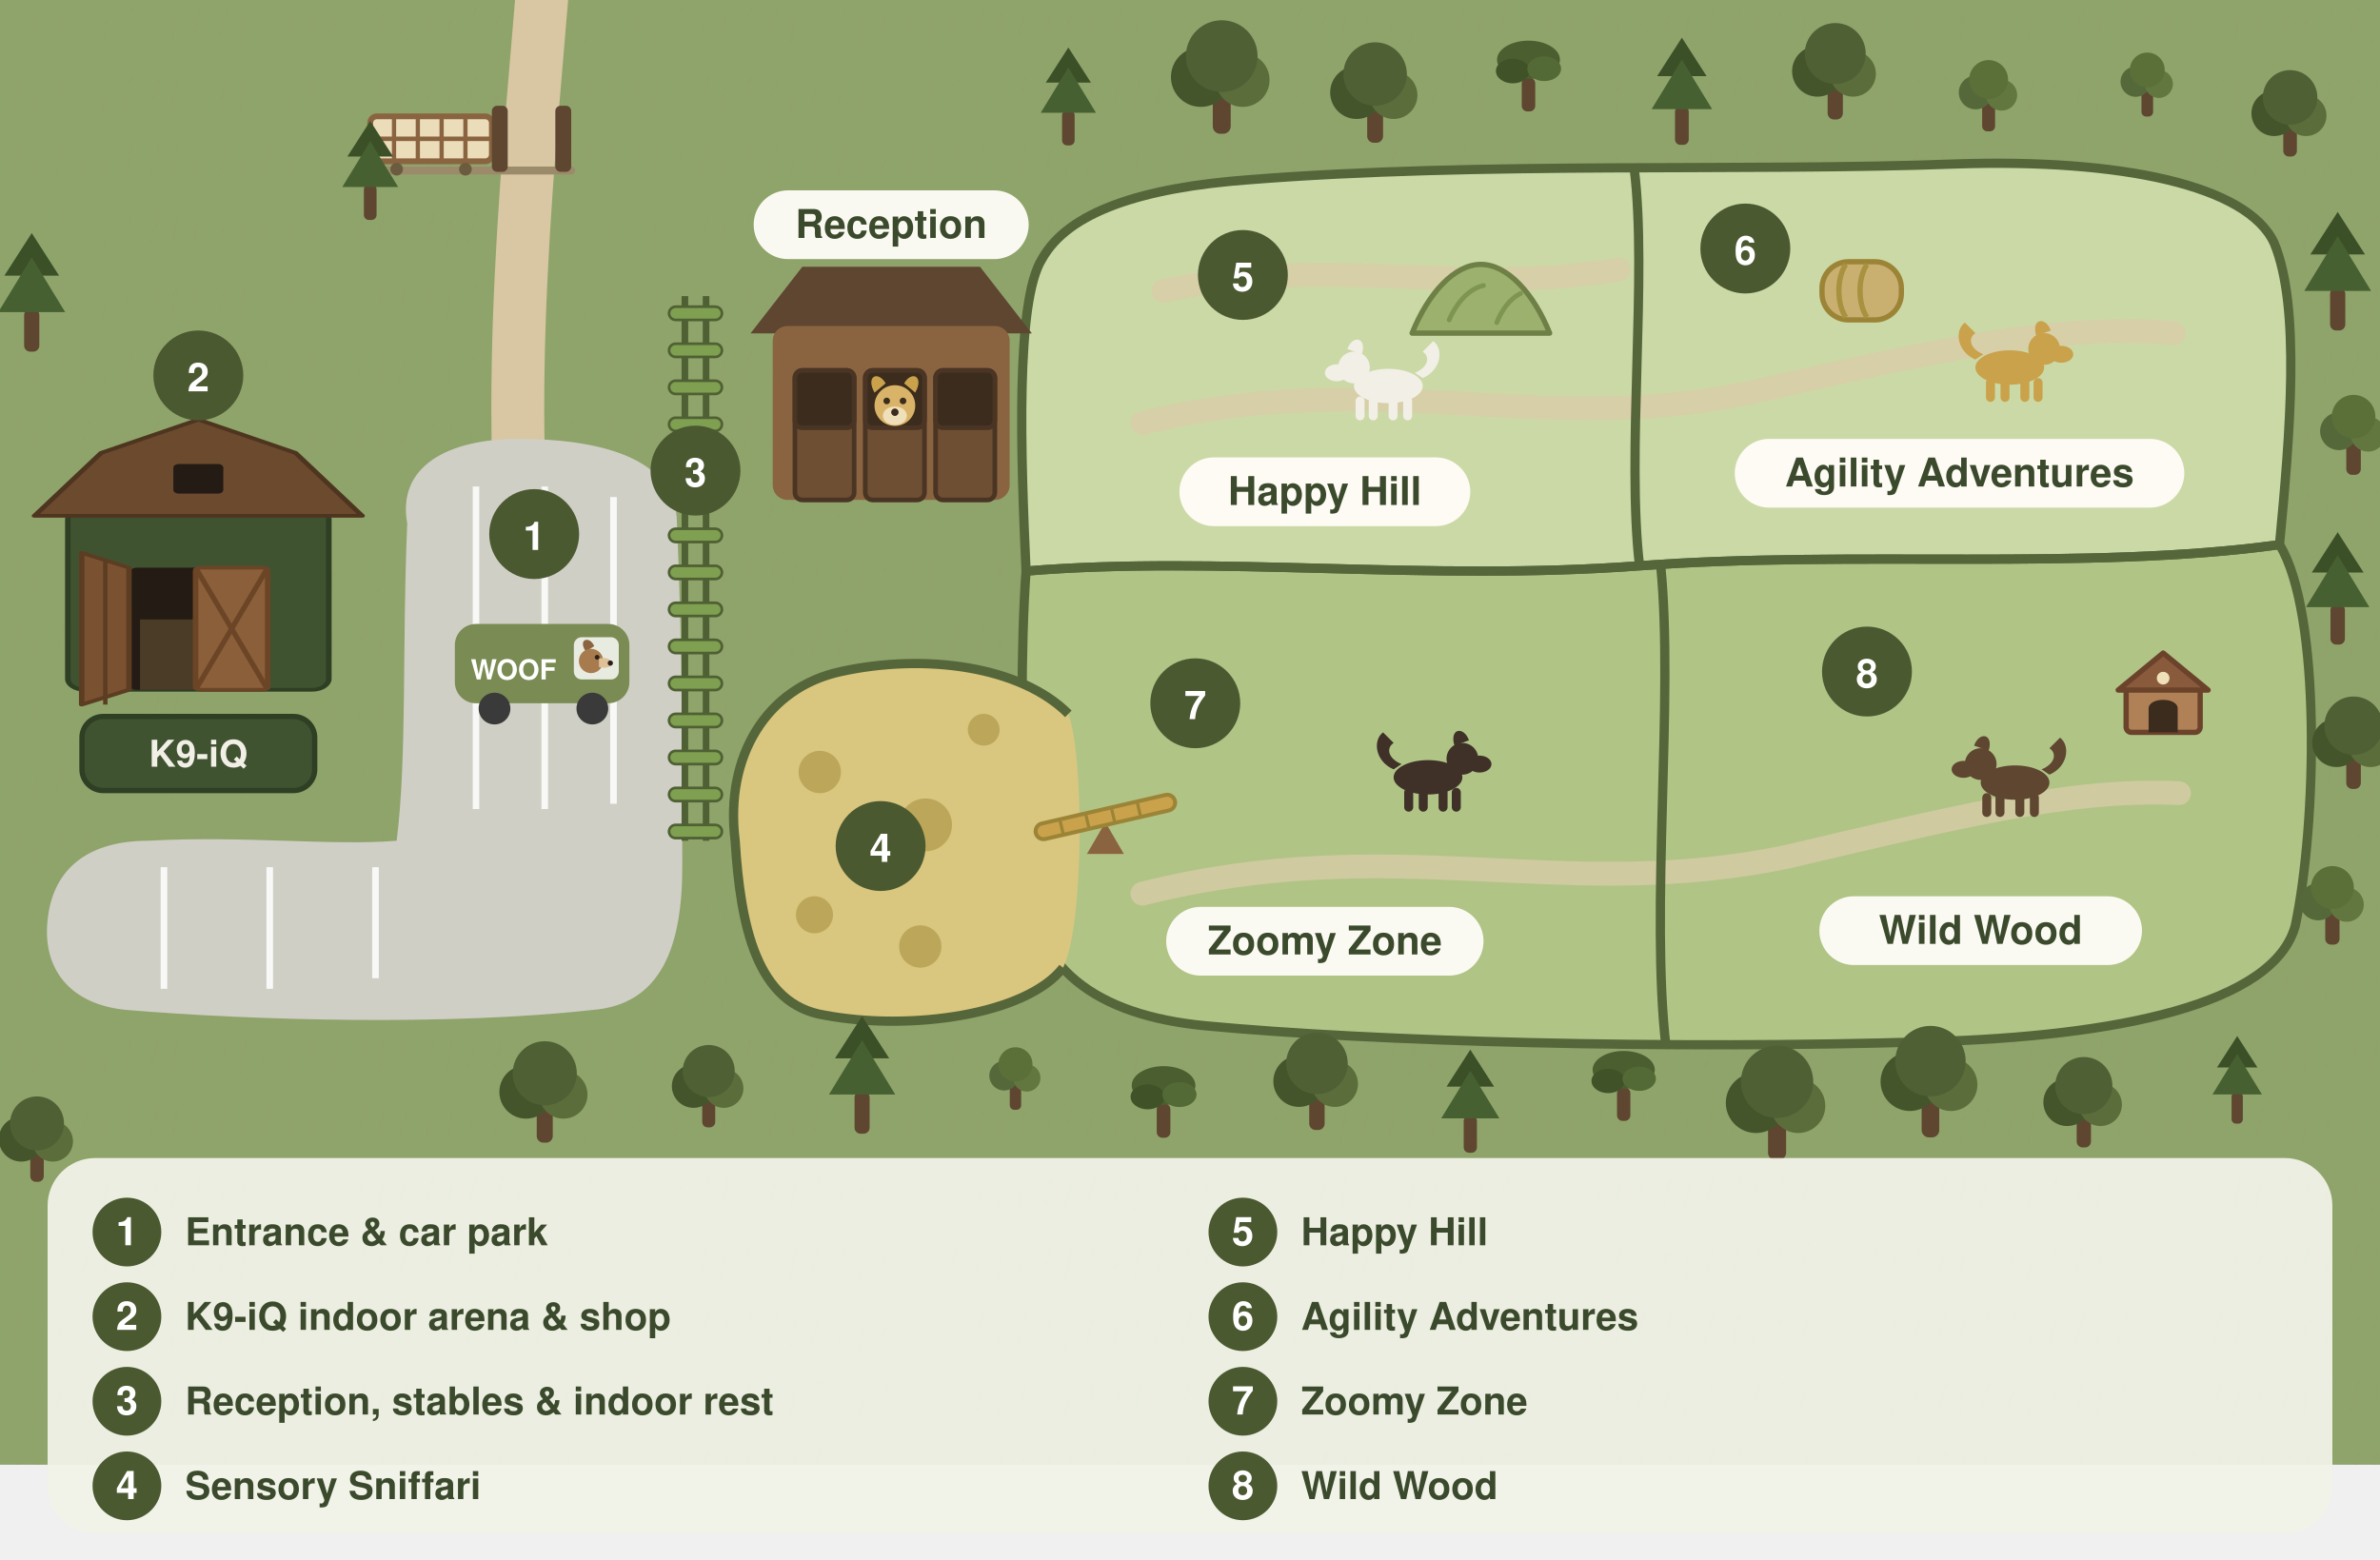
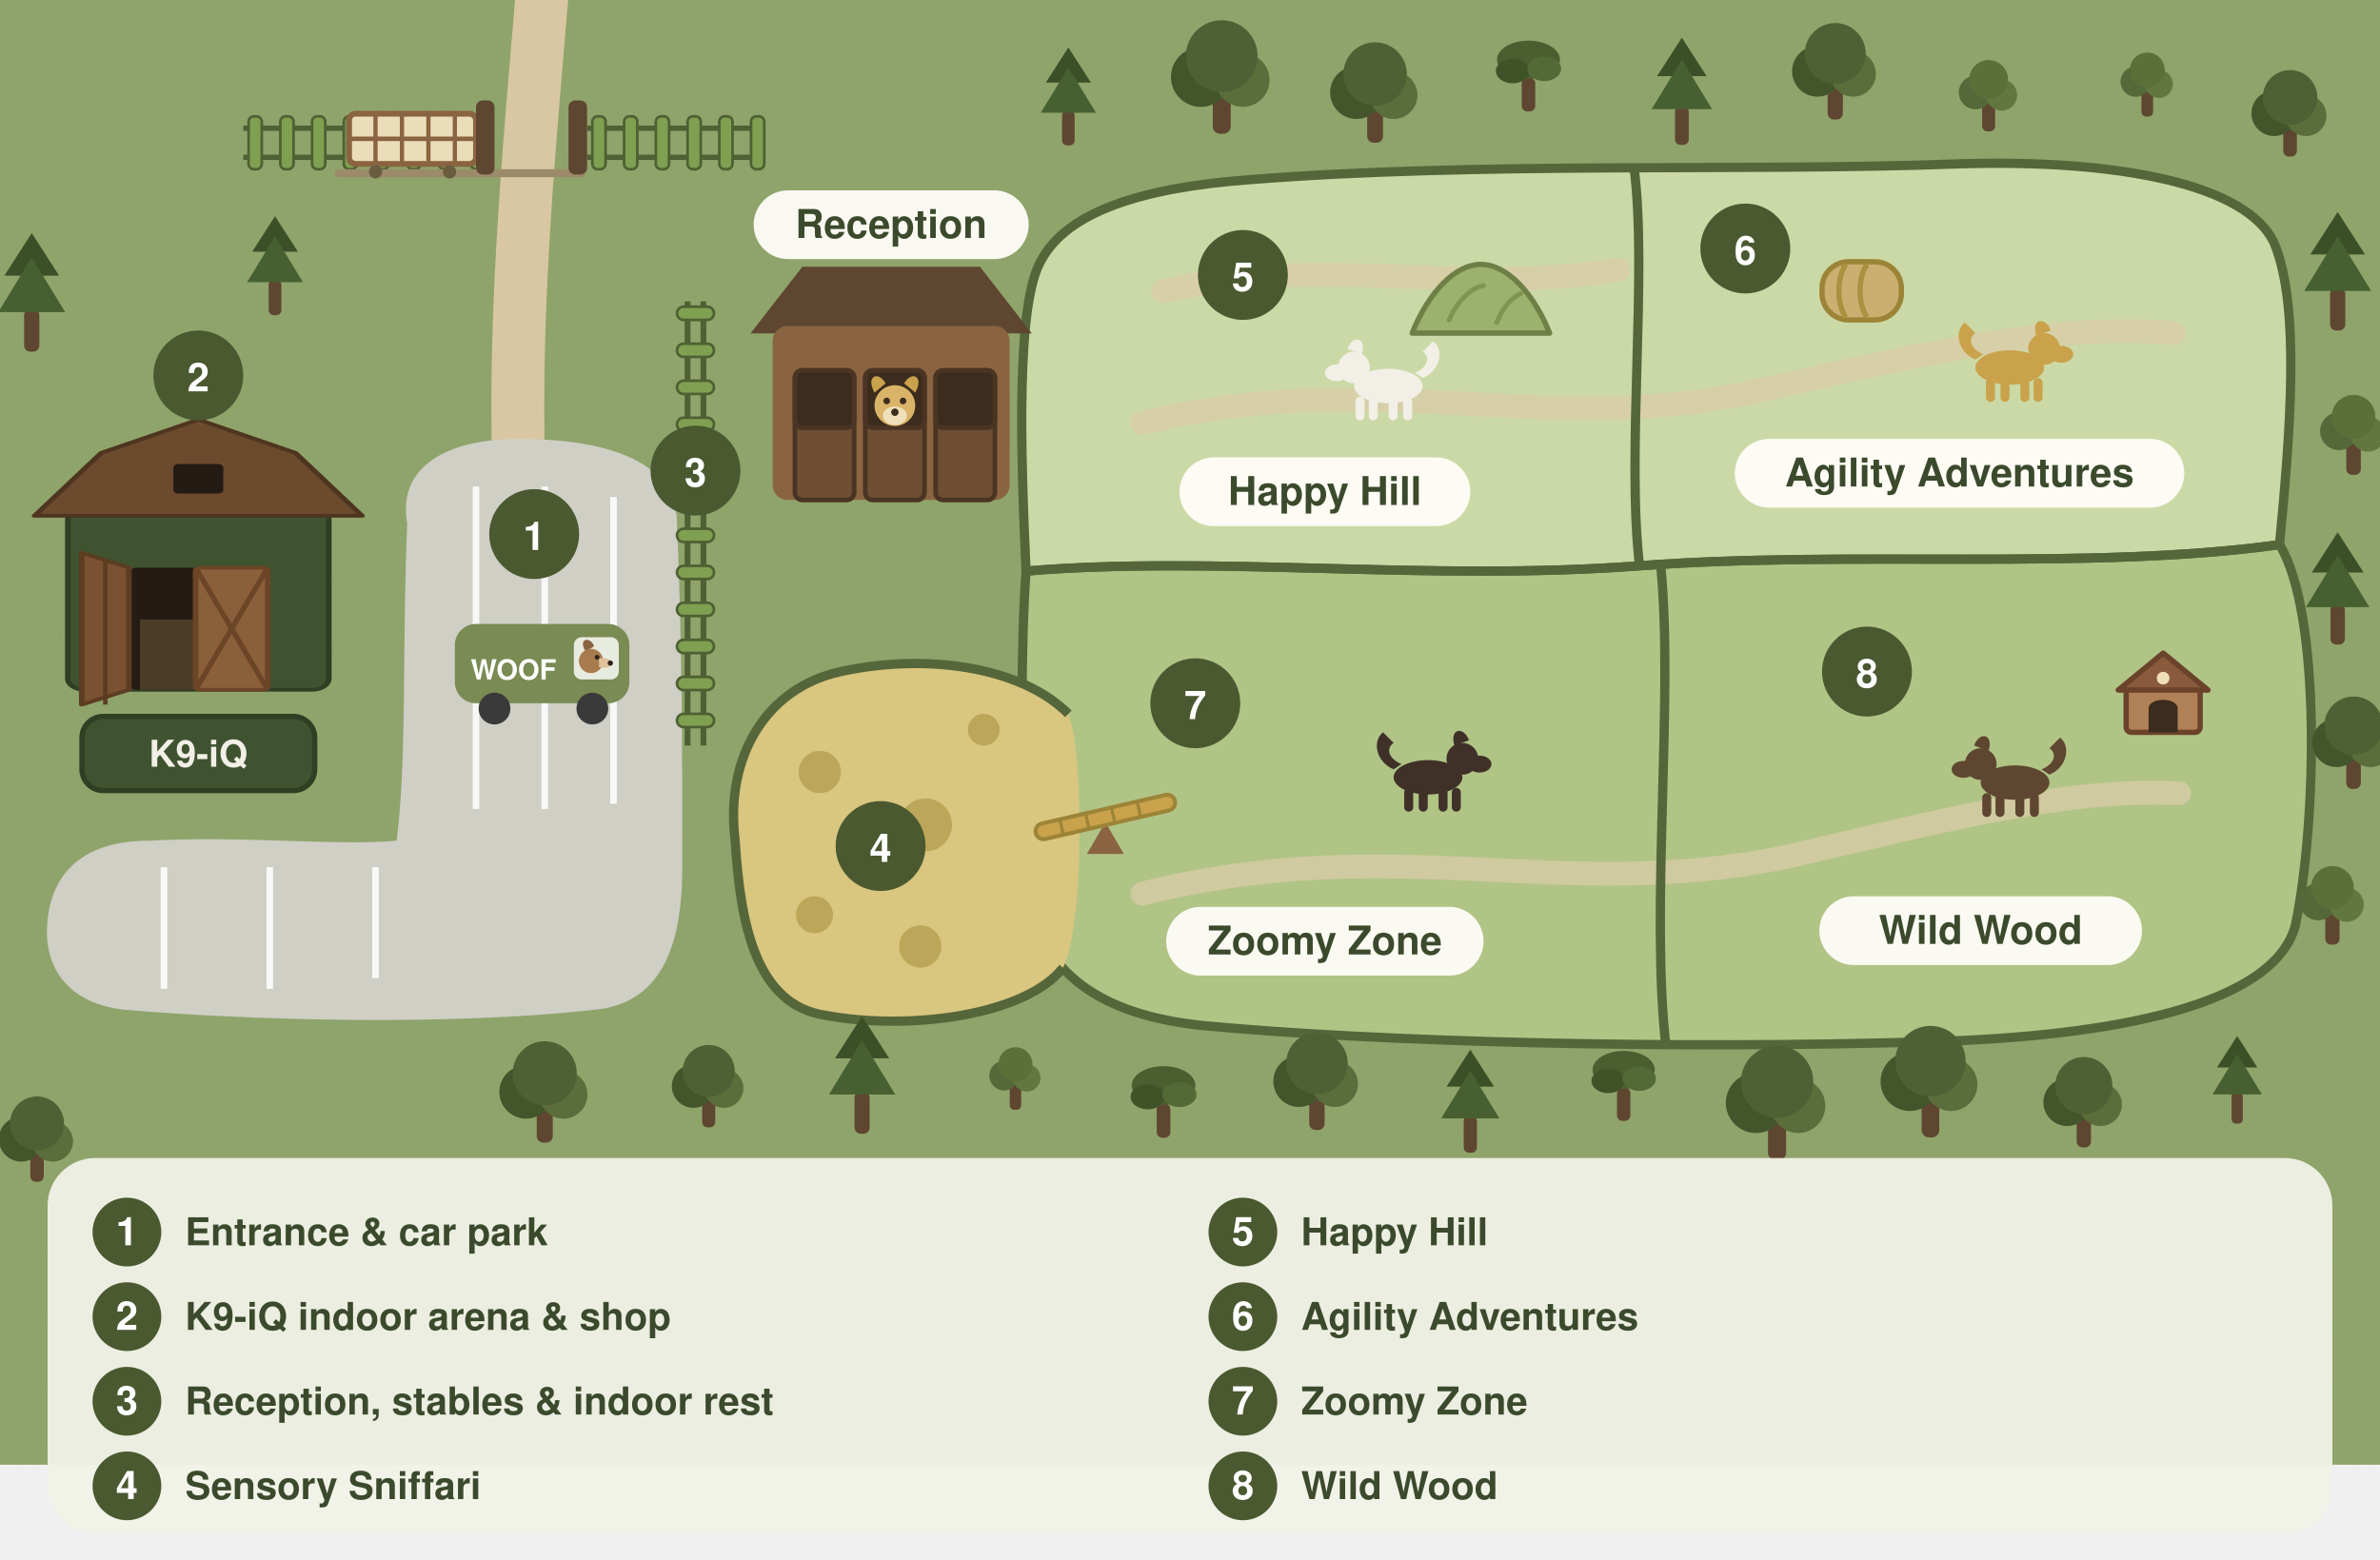
<svg xmlns="http://www.w3.org/2000/svg" viewBox="0 86 900 590" role="img" aria-labelledby="mapTitle mapDesc" font-family="system-ui, -apple-system, 'Segoe UI', Helvetica, sans-serif">
  <defs>
    <pattern id="grassTex" width="26" height="26" patternUnits="userSpaceOnUse">
      <path d="M5 22c1-4 2-7 3-11M13 24c1-5 1-8 2-12M21 22c1-4 2-7 3-11" stroke="#8FA168" stroke-width="1.4" fill="none" stroke-linecap="round" opacity=".38" />
    </pattern>
    <g id="tree">
      <rect x="-3" y="5" width="6" height="15" rx="2.5" fill="#5E4630" />
      <circle cx="-7" cy="1" r="10" fill="#44552C" />
      <circle cx="7" cy="2" r="9" fill="#5A6D3B" />
      <circle cx="0" cy="-6" r="12" fill="#4F6034" />
    </g>
    <g id="dog">
      <path d="M-13 -3C-20 -6 -21 -14 -17 -17L-13 -13C-16 -11 -15 -7 -10 -5Z" />
      <ellipse cx="0" cy="0" rx="13" ry="6.5" />
      <rect x="-9" y="4" width="3.4" height="9" rx="1.7" />
      <rect x="-3.5" y="4" width="3.4" height="9" rx="1.7" />
      <rect x="4" y="4" width="3.4" height="9" rx="1.7" />
      <rect x="9" y="4" width="3.4" height="9" rx="1.7" />
      <circle cx="13" cy="-7" r="6" />
      <ellipse cx="19.5" cy="-5" rx="4.5" ry="3.2" />
      <path d="M10 -12C8 -18.5 13.5 -19.5 15.5 -14Z" />
    </g>
    <g id="bale">
      <rect x="-15" y="-11" width="30" height="22" rx="10" fill="#C9B071" />
      <rect x="-15" y="-11" width="30" height="22" rx="10" fill="none" stroke="#9C8437" stroke-width="2" />
      <path d="M-6 -10C-9.5 -5 -9.5 5 -6 10M2 -10C-1.5 -5 -1.5 5 2 10" stroke="#A8913F" stroke-width="2" fill="none" />
    </g>
    <g id="tree2">
      <rect x="-2.5" y="6" width="5" height="14" rx="2" fill="#5E4630" />
      <path d="M0 -19L9 -5H-9Z" fill="#3C5028" />
      <path d="M0 -11L11 7H-11Z" fill="#476031" />
    </g>
    <g id="tree3">
      <rect x="-2.5" y="4" width="5" height="12" rx="2" fill="#5E4630" />
      <circle cx="-5" cy="1" r="6.5" fill="#54683A" />
      <circle cx="5" cy="2" r="6" fill="#62773F" />
      <circle cx="0" cy="-4" r="7.5" fill="#5A7038" />
    </g>
    <g id="tree4">
      <rect x="-3" y="4" width="6" height="15" rx="2.5" fill="#5E4630" />
      <ellipse cx="0" cy="-4" rx="14" ry="8.5" fill="#4A5E2F" />
      <ellipse cx="-7" cy="1" rx="7.5" ry="5.5" fill="#405328" />
      <ellipse cx="7" cy="0" rx="7.5" ry="5.5" fill="#546A36" />
    </g>
    <g id="doghouse">
      <rect x="-14" y="-2" width="28" height="17" rx="2" fill="#B08056" />
      <rect x="-14" y="-2" width="28" height="17" rx="2" fill="none" stroke="#6B432B" stroke-width="2" />
      <path d="M-17 -1L0 -15L17 -1Z" fill="#8A5A3C" />
      <path d="M-17 -1L0 -15L17 -1Z" fill="none" stroke="#6B432B" stroke-width="2" stroke-linejoin="round" />
      <path d="M-5.5 15V6C-5.5 1.6 5.5 1.6 5.5 6V15Z" fill="#3B2C1D" />
      <circle cx="0" cy="-5.5" r="2.4" fill="#EFE0BA" />
    </g>
    <g id="seesaw">
      <path d="M-7 11L0 -1L7 11Z" fill="#8A6440" />
      <g transform="translate(0 -3) rotate(-13)">
        <rect x="-27" y="-3" width="54" height="6" rx="3" fill="#C9A24B" />
        <rect x="-27" y="-3" width="54" height="6" rx="3" fill="none" stroke="#9C8437" stroke-width="1.5" />
        <path d="M-17 -3v6M-7 -3v6M3 -3v6M13 -3v6" stroke="#9C8437" stroke-width="1.2" fill="none" />
      </g>
    </g>
    <g id="hill">
      <path d="M-26 12C-20 -3 -10 -14 0 -14C10 -14 20 -3 26 12Z" fill="#9CB16E" stroke="#6E8046" stroke-width="2" stroke-linejoin="round" />
      <path d="M-12 7C-9 0 -4 -5 1 -6M6 8C8 3 11 -1 15 -3" stroke="#7E9451" stroke-width="1.8" fill="none" stroke-linecap="round" />
    </g>
    <style>
      .plate  { fill:#FFFDF8; opacity:.95; }
      .ptext  { fill:#3B4A2C; font-size:15px; font-weight:700; }
      .marker { fill:#4A5930; }
      .mnum   { fill:#ffffff; font-size:15px; font-weight:700; }
      .ltext  { fill:#3B4A2C; font-size:14.5px; font-weight:600; }
      .fence  { fill:none; stroke:#55663A; stroke-width:3.5; }
    </style>
  </defs>
  <rect width="900" height="640" fill="#8FA46B" />
  <rect width="900" height="640" fill="url(#grassTex)" />
  <path d="M210 6C208 78 194 168 196 258" stroke="#D8C7A2" stroke-width="20" fill="none" stroke-linecap="round" />
  <g>
-     <path d="M136 150.5H216" stroke="#9C8B6A" stroke-width="3" stroke-linecap="round" fill="none" />
-     <rect x="140" y="130" width="46" height="17" rx="2.5" fill="#EBDCBA" stroke="#8A6440" stroke-width="2.2" />
-     <path d="M140 138.5h46" stroke="#8A6440" stroke-width="1.7" fill="none" />
-     <path d="M149 130v17M158 130v17M167 130v17M176 130v17" stroke="#8A6440" stroke-width="1.6" fill="none" />
-     <circle cx="150" cy="150" r="2.4" fill="#6B5B3F" />
-     <circle cx="176" cy="150" r="2.4" fill="#6B5B3F" />
-     <rect x="186" y="126" width="6" height="25" rx="2" fill="#5E4630" />
-     <rect x="210" y="126" width="6" height="25" rx="2" fill="#5E4630" />
+     <path d="M92 134.5h88M92 145.5h88" stroke="#4F6034" stroke-width="2" fill="none" />
+     <g fill="#7FA050" stroke="#4F6034" stroke-width="1">
+       <rect x="94" y="130" width="5" height="20" rx="2" />
+       <rect x="106" y="130" width="5" height="20" rx="2" />
+       <rect x="118" y="130" width="5" height="20" rx="2" />
+       <rect x="130" y="130" width="5" height="20" rx="2" />
+       <rect x="142" y="130" width="5" height="20" rx="2" />
+       <rect x="154" y="130" width="5" height="20" rx="2" />
+       <rect x="166" y="130" width="5" height="20" rx="2" />
+       <rect x="178" y="130" width="5" height="20" rx="2" />
+     </g>
+     <path d="M222 134.5h64M222 145.5h64" stroke="#4F6034" stroke-width="2" fill="none" />
+     <g fill="#7FA050" stroke="#4F6034" stroke-width="1">
+       <rect x="224" y="130" width="5" height="20" rx="2" />
+       <rect x="236" y="130" width="5" height="20" rx="2" />
+       <rect x="248" y="130" width="5" height="20" rx="2" />
+       <rect x="260" y="130" width="5" height="20" rx="2" />
+       <rect x="272" y="130" width="5" height="20" rx="2" />
+       <rect x="284" y="130" width="5" height="20" rx="2" />
+     </g>
+     <path d="M128 151.5H220" stroke="#9C8B6A" stroke-width="3" stroke-linecap="round" fill="none" />
+     <rect x="132" y="129" width="48" height="19" rx="2.5" fill="#EBDCBA" stroke="#8A6440" stroke-width="2.2" />
+     <path d="M132 138.5h48" stroke="#8A6440" stroke-width="1.7" fill="none" />
+     <path d="M142 129v19M152 129v19M162 129v19M172 129v19" stroke="#8A6440" stroke-width="1.6" fill="none" />
+     <circle cx="142" cy="151" r="2.5" fill="#6B5B3F" />
+     <circle cx="170" cy="151" r="2.5" fill="#6B5B3F" />
+     <rect x="180" y="124" width="7" height="28" rx="2.5" fill="#5E4630" />
+     <rect x="215" y="124" width="7" height="28" rx="2.5" fill="#5E4630" />
  </g>
  <path d="M388 302C386 258 384 200 394 184C404 166 432 157 472 154C560 147 660 151 740 148            C802 146 850 156 860 178C870 202 866 250 862 292C790 302 700 294 620 300            C540 306 460 296 388 302Z" fill="#CBD9A6" />
  <path d="M388 302C460 296 540 306 620 300C700 294 790 302 862 292C878 318 876 398 868 436            C860 466 800 478 730 480C630 483 520 480 456 474C414 470 390 452 388 416            C386 372 386 330 388 302Z" fill="#B0C486" />
  <g stroke="#DBCCA8" stroke-width="9" fill="none" stroke-linecap="round" opacity=".75">
    <path d="M432 246c90-22 150 6 232-12 62-14 112-26 158-22" />
    <path d="M432 424c96-24 158 4 244-14 60-14 106-26 148-24" />
    <path d="M440 196c64-14 110 2 172-8" />
  </g>
  <path d="M388 302C386 258 384 200 394 184C404 166 432 157 472 154C560 147 660 151 740 148            C802 146 850 156 860 178C870 202 866 250 862 292" class="fence" />
  <path d="M388 302C460 296 540 306 620 300C700 294 790 302 862 292C878 318 876 398 868 436            C860 466 800 478 730 480C630 483 520 480 456 474C414 470 390 452 388 416            C386 372 386 330 388 302Z" class="fence" />
  <path d="M388 302C460 296 540 306 620 300C700 294 790 302 862 292" class="fence" stroke="#6B7C47" />
  <path d="M618 150C623 190 615 258 620 300" class="fence" stroke="#6B7C47" />
  <path d="M628 300C633 350 624 430 630 482" class="fence" stroke="#6B7C47" />
  <path d="M278 404C274 372 290 346 318 340C350 333 386 338 404 356            C410 372 410 436 402 452C388 470 344 476 312 470            C286 466 280 436 278 404Z" fill="#D9C67F" />
  <path d="M404 356C386 338 350 333 318 340C290 346 274 372 278 404            C280 436 286 466 312 470C344 476 388 470 402 452" class="fence" />
  <g fill="#A8913F" opacity=".6">
    <circle cx="310" cy="378" r="8" />
    <circle cx="350" cy="398" r="10" />
    <circle cx="372" cy="362" r="6" />
    <circle cx="308" cy="432" r="7" />
    <circle cx="348" cy="444" r="8" />
  </g>
  <g transform="translate(106 69.3) scale(0.7)">
    <path d="M254 204L282 168H378L406 204Z" fill="#5E4630" />
    <rect x="266" y="200" width="128" height="94" rx="8" fill="#8A6440" />
    <g stroke="#4A3423" stroke-width="2.5">
      <rect x="278" y="224" width="32" height="70" rx="4" fill="#6E4F33" />
      <rect x="278" y="224" width="32" height="31" rx="4" fill="#3B2C1D" />
      <rect x="316" y="224" width="32" height="70" rx="4" fill="#6E4F33" />
      <rect x="316" y="224" width="32" height="31" rx="4" fill="#3B2C1D" />
      <rect x="354" y="224" width="32" height="70" rx="4" fill="#6E4F33" />
      <rect x="354" y="224" width="32" height="31" rx="4" fill="#3B2C1D" />
    </g>
    <g transform="translate(332 243)" stroke="none">
      <path d="M-11 -7C-16 -16 -9 -19 -5 -12Z" fill="#C9A24B" />
      <path d="M11 -7C16 -16 9 -19 5 -12Z" fill="#C9A24B" />
      <circle r="11" fill="#D9B368" />
      <ellipse cy="5.5" rx="6.5" ry="5" fill="#EFE0BA" />
      <circle cx="-4.4" cy="-2.5" r="1.8" fill="#3B2C1D" />
      <circle cx="4.4" cy="-2.5" r="1.8" fill="#3B2C1D" />
      <circle cy="3.6" r="2" fill="#3B2C1D" />
    </g>
  </g>
  <g>
    <path d="M154 284C150 262 170 252 196 252C224 252 256 258 256 284              C258 330 258 370 258 414C258 444 250 466 224 468              C170 474 96 472 48 468C26 466 16 452 18 434              C20 414 34 404 56 404C92 402 126 406 150 404              C154 372 152 330 154 284Z" fill="#CFCFC6" />
    <g stroke="#FFFFFF" stroke-width="2.5" opacity=".85">
      <path d="M180 270v122M206 270v122M232 274v116" />
      <path d="M62 414v46M102 414v46M142 414v42" />
    </g>
    <g transform="translate(172 322)">
      <rect x="0" y="0" width="66" height="30" rx="8" fill="#7A8B54" />
      <rect x="45" y="5" width="17" height="16" rx="3" fill="#EDEFE6" opacity=".95" />
      <g transform="translate(52.5 14)">
        <path d="M-3 -3.6C-6.2 -8.4 -1.4 -9.6 0.2 -5.6Z" fill="#8A6440" />
        <circle cx="-1" cy="0" r="4.6" fill="#A87B4E" />
        <path d="M2 -0.9C4.7 -1.5 6.8 -0.7 6.8 0.9C6.8 2.4 4.5 2.9 2 2.3Z" fill="#DFC199" />
        <circle cx="6.3" cy="0.8" r="1" fill="#2B2118" />
        <circle cx="1.3" cy="-1.4" r=".9" fill="#2B2118" />
      </g>
      <text x="6" y="21" font-size="10.5" font-weight="700" fill="#FFFFFF">WOOF</text>
      <circle cx="15" cy="32" r="6" fill="#3A3A3A" />
      <circle cx="52" cy="32" r="6" fill="#3A3A3A" />
    </g>
  </g>
  <g>
-     <path d="M259 198V404M267 198V404" stroke="#4F6034" stroke-width="2.5" fill="none" />
+     <path d="M260 200V368M266 200V368" stroke="#4F6034" stroke-width="2.2" fill="none" />
    <g fill="#7FA050" stroke="#4F6034" stroke-width="1">
-       <rect x="253" y="202" width="20" height="5" rx="2.5" />
-       <rect x="253" y="216" width="20" height="5" rx="2.5" />
-       <rect x="253" y="230" width="20" height="5" rx="2.5" />
-       <rect x="253" y="244" width="20" height="5" rx="2.5" />
-       <rect x="253" y="258" width="20" height="5" rx="2.5" />
-       <rect x="253" y="272" width="20" height="5" rx="2.5" />
-       <rect x="253" y="286" width="20" height="5" rx="2.5" />
-       <rect x="253" y="300" width="20" height="5" rx="2.5" />
-       <rect x="253" y="314" width="20" height="5" rx="2.5" />
-       <rect x="253" y="328" width="20" height="5" rx="2.5" />
-       <rect x="253" y="342" width="20" height="5" rx="2.5" />
-       <rect x="253" y="356" width="20" height="5" rx="2.5" />
-       <rect x="253" y="370" width="20" height="5" rx="2.5" />
-       <rect x="253" y="384" width="20" height="5" rx="2.5" />
-       <rect x="253" y="398" width="20" height="5" rx="2.5" />
+       <rect x="256" y="202" width="14" height="5" rx="2.5" />
+       <rect x="256" y="216" width="14" height="5" rx="2.5" />
+       <rect x="256" y="230" width="14" height="5" rx="2.5" />
+       <rect x="256" y="244" width="14" height="5" rx="2.5" />
+       <rect x="256" y="258" width="14" height="5" rx="2.5" />
+       <rect x="256" y="272" width="14" height="5" rx="2.5" />
+       <rect x="256" y="286" width="14" height="5" rx="2.5" />
+       <rect x="256" y="300" width="14" height="5" rx="2.5" />
+       <rect x="256" y="314" width="14" height="5" rx="2.5" />
+       <rect x="256" y="328" width="14" height="5" rx="2.5" />
+       <rect x="256" y="342" width="14" height="5" rx="2.5" />
+       <rect x="256" y="356" width="14" height="5" rx="2.5" />
    </g>
  </g>
  <g transform="translate(-3.75 92.1) scale(1.05 0.7)">
    <rect x="28" y="266" width="94" height="98" rx="6" fill="#3F5331" />
    <rect x="28" y="266" width="94" height="98" rx="6" fill="none" stroke="#2E3F24" stroke-width="2" />
    <path d="M16 270L40 236L75 218L110 236L134 270Z" fill="#6B4A2E" />
    <path d="M16 270L40 236L75 218L110 236L134 270Z" fill="none" stroke="#4E351F" stroke-width="2" stroke-linejoin="round" />
    <rect x="66" y="242" width="18" height="16" rx="2" fill="#241B14" />
    <rect x="50" y="298" width="50" height="66" rx="3" fill="#241B14" />
    <rect x="54" y="326" width="20" height="38" fill="#7A6440" opacity=".45" />
    <rect x="74" y="298" width="26" height="66" rx="2" fill="#8A5F3A" />
    <path d="M74 298l26 66M100 298l-26 66" stroke="#6B4526" stroke-width="2" fill="none" />
    <rect x="74" y="298" width="26" height="66" rx="2" fill="none" stroke="#6B4526" stroke-width="2" />
    <path d="M50 298L33 290L33 372L50 364Z" fill="#7A5232" />
    <path d="M50 298L33 290L33 372L50 364Z" fill="none" stroke="#5C3D22" stroke-width="2" stroke-linejoin="round" />
    <path d="M41.5 294v78" stroke="#5C3D22" stroke-width="1.6" fill="none" />
  </g>
  <g>
    <rect x="31" y="357" width="88" height="28" rx="8" fill="#3F5331" stroke="#2E3F24" stroke-width="2" />
    <text x="75" y="376" font-size="14" font-weight="700" fill="#F2EFE6" text-anchor="middle">K9-iQ</text>
  </g>
  <use href="#bale" x="704" y="196" />
  <use href="#hill" x="560" y="200" />
  <use href="#seesaw" x="418" y="398" />
  <use href="#doghouse" x="818" y="348" />
  <use href="#dog" transform="translate(525 232) scale(-1 1)" fill="#F2EFE6" />
  <use href="#dog" transform="translate(760 225)" fill="#C9A24B" />
  <use href="#dog" transform="translate(540 380)" fill="#3F3128" />
  <use href="#dog" transform="translate(762 382) scale(-1 1)" fill="#5E4630" />
  <g>
    <use href="#tree2" transform="translate(404 122) scale(0.95)" />
    <use href="#tree" transform="translate(462 114) scale(1.13)" />
    <use href="#tree" x="520" y="120" />
    <use href="#tree4" transform="translate(578 112) scale(0.85)" />
    <use href="#tree2" transform="translate(636 120) scale(1.04)" />
    <use href="#tree" transform="translate(694 112) scale(0.96)" />
    <use href="#tree3" transform="translate(752 120) scale(0.98)" />
    <use href="#tree3" transform="translate(812 116) scale(0.88)" />
    <use href="#tree" transform="translate(866 128) scale(0.86)" />
    <use href="#tree2" transform="translate(884 188) scale(1.15)" />
    <use href="#tree3" transform="translate(890 248) scale(1.1)" />
    <use href="#tree2" transform="translate(884 308) scale(1.09)" />
    <use href="#tree" transform="translate(890 366) scale(0.92)" />
    <use href="#tree3" transform="translate(882 426) scale(1.08)" />
    <use href="#tree2" transform="translate(846 494) scale(0.85)" />
    <use href="#tree" transform="translate(788 502) scale(0.9)" />
    <use href="#tree" transform="translate(730 494) scale(1.11)" />
    <use href="#tree" transform="translate(672 502) scale(1.14)" />
    <use href="#tree4" transform="translate(614 494) scale(0.84)" />
    <use href="#tree2" x="556" y="502" />
    <use href="#tree" transform="translate(498 494) scale(0.97)" />
    <use href="#tree4" transform="translate(440 500) scale(0.86)" />
    <use href="#tree3" transform="translate(384 492) scale(0.86)" />
    <use href="#tree2" transform="translate(326 492) scale(1.14)" />
    <use href="#tree" transform="translate(268 496) scale(0.82)" />
    <use href="#tree" transform="translate(206 498) scale(1.01)" />
    <use href="#tree" transform="translate(14 516) scale(0.85)" />
    <use href="#tree2" transform="translate(12 196) scale(1.15)" />
-     <use href="#tree2" transform="translate(140 150) scale(0.96)" />
+     <use href="#tree2" transform="translate(104 186) scale(0.96)" />
  </g>
  <g>
    <circle class="marker" cx="202" cy="288" r="17" />
    <text class="mnum" x="202" y="294" text-anchor="middle">1</text>
    <circle class="marker" cx="75" cy="228" r="17" />
    <text class="mnum" x="75" y="234" text-anchor="middle">2</text>
    <circle class="marker" cx="263" cy="264" r="17" />
    <text class="mnum" x="263" y="270" text-anchor="middle">3</text>
    <circle class="marker" cx="333" cy="406" r="17" />
    <text class="mnum" x="333" y="412" text-anchor="middle">4</text>
    <circle class="marker" cx="470" cy="190" r="17" />
    <text class="mnum" x="470" y="196" text-anchor="middle">5</text>
    <circle class="marker" cx="660" cy="180" r="17" />
    <text class="mnum" x="660" y="186" text-anchor="middle">6</text>
    <circle class="marker" cx="452" cy="352" r="17" />
    <text class="mnum" x="452" y="358" text-anchor="middle">7</text>
    <circle class="marker" cx="706" cy="340" r="17" />
    <text class="mnum" x="706" y="346" text-anchor="middle">8</text>
  </g>
  <rect class="plate" x="285" y="158" width="104" height="26" rx="13" />
  <text class="ptext" x="337" y="176" text-anchor="middle">Reception</text>
  <rect class="plate" x="446" y="259" width="110" height="26" rx="13" />
  <text class="ptext" x="501" y="277" text-anchor="middle">Happy Hill</text>
  <rect class="plate" x="656" y="252" width="170" height="26" rx="13" />
  <text class="ptext" x="741" y="270" text-anchor="middle">Agility Adventures</text>
  <rect class="plate" x="441" y="429" width="120" height="26" rx="13" />
  <text class="ptext" x="501" y="447" text-anchor="middle">Zoomy Zone</text>
  <rect class="plate" x="688" y="425" width="122" height="26" rx="13" />
  <text class="ptext" x="749" y="443" text-anchor="middle">Wild Wood</text>
  <g>
    <rect x="18" y="524" width="864" height="142" rx="18" fill="#F1F3E8" opacity=".93" />
    <g>
      <circle class="marker" cx="48" cy="552" r="13" />
      <text class="mnum" x="48" y="557" text-anchor="middle">1</text>
      <text class="ltext" x="70" y="557">Entrance &amp; car park</text>
    </g>
    <g>
      <circle class="marker" cx="470" cy="552" r="13" />
      <text class="mnum" x="470" y="557" text-anchor="middle">5</text>
      <text class="ltext" x="492" y="557">Happy Hill</text>
    </g>
    <g>
      <circle class="marker" cx="48" cy="584" r="13" />
      <text class="mnum" x="48" y="589" text-anchor="middle">2</text>
      <text class="ltext" x="70" y="589">K9-iQ indoor arena &amp; shop</text>
    </g>
    <g>
      <circle class="marker" cx="470" cy="584" r="13" />
      <text class="mnum" x="470" y="589" text-anchor="middle">6</text>
      <text class="ltext" x="492" y="589">Agility Adventures</text>
    </g>
    <g>
      <circle class="marker" cx="48" cy="616" r="13" />
      <text class="mnum" x="48" y="621" text-anchor="middle">3</text>
      <text class="ltext" x="70" y="621">Reception, stables &amp; indoor rest</text>
    </g>
    <g>
      <circle class="marker" cx="470" cy="616" r="13" />
      <text class="mnum" x="470" y="621" text-anchor="middle">7</text>
      <text class="ltext" x="492" y="621">Zoomy Zone</text>
    </g>
    <g>
      <circle class="marker" cx="48" cy="648" r="13" />
      <text class="mnum" x="48" y="653" text-anchor="middle">4</text>
      <text class="ltext" x="70" y="653">Sensory Sniffari</text>
    </g>
    <g>
      <circle class="marker" cx="470" cy="648" r="13" />
      <text class="mnum" x="470" y="653" text-anchor="middle">8</text>
      <text class="ltext" x="492" y="653">Wild Wood</text>
    </g>
  </g>
</svg>
